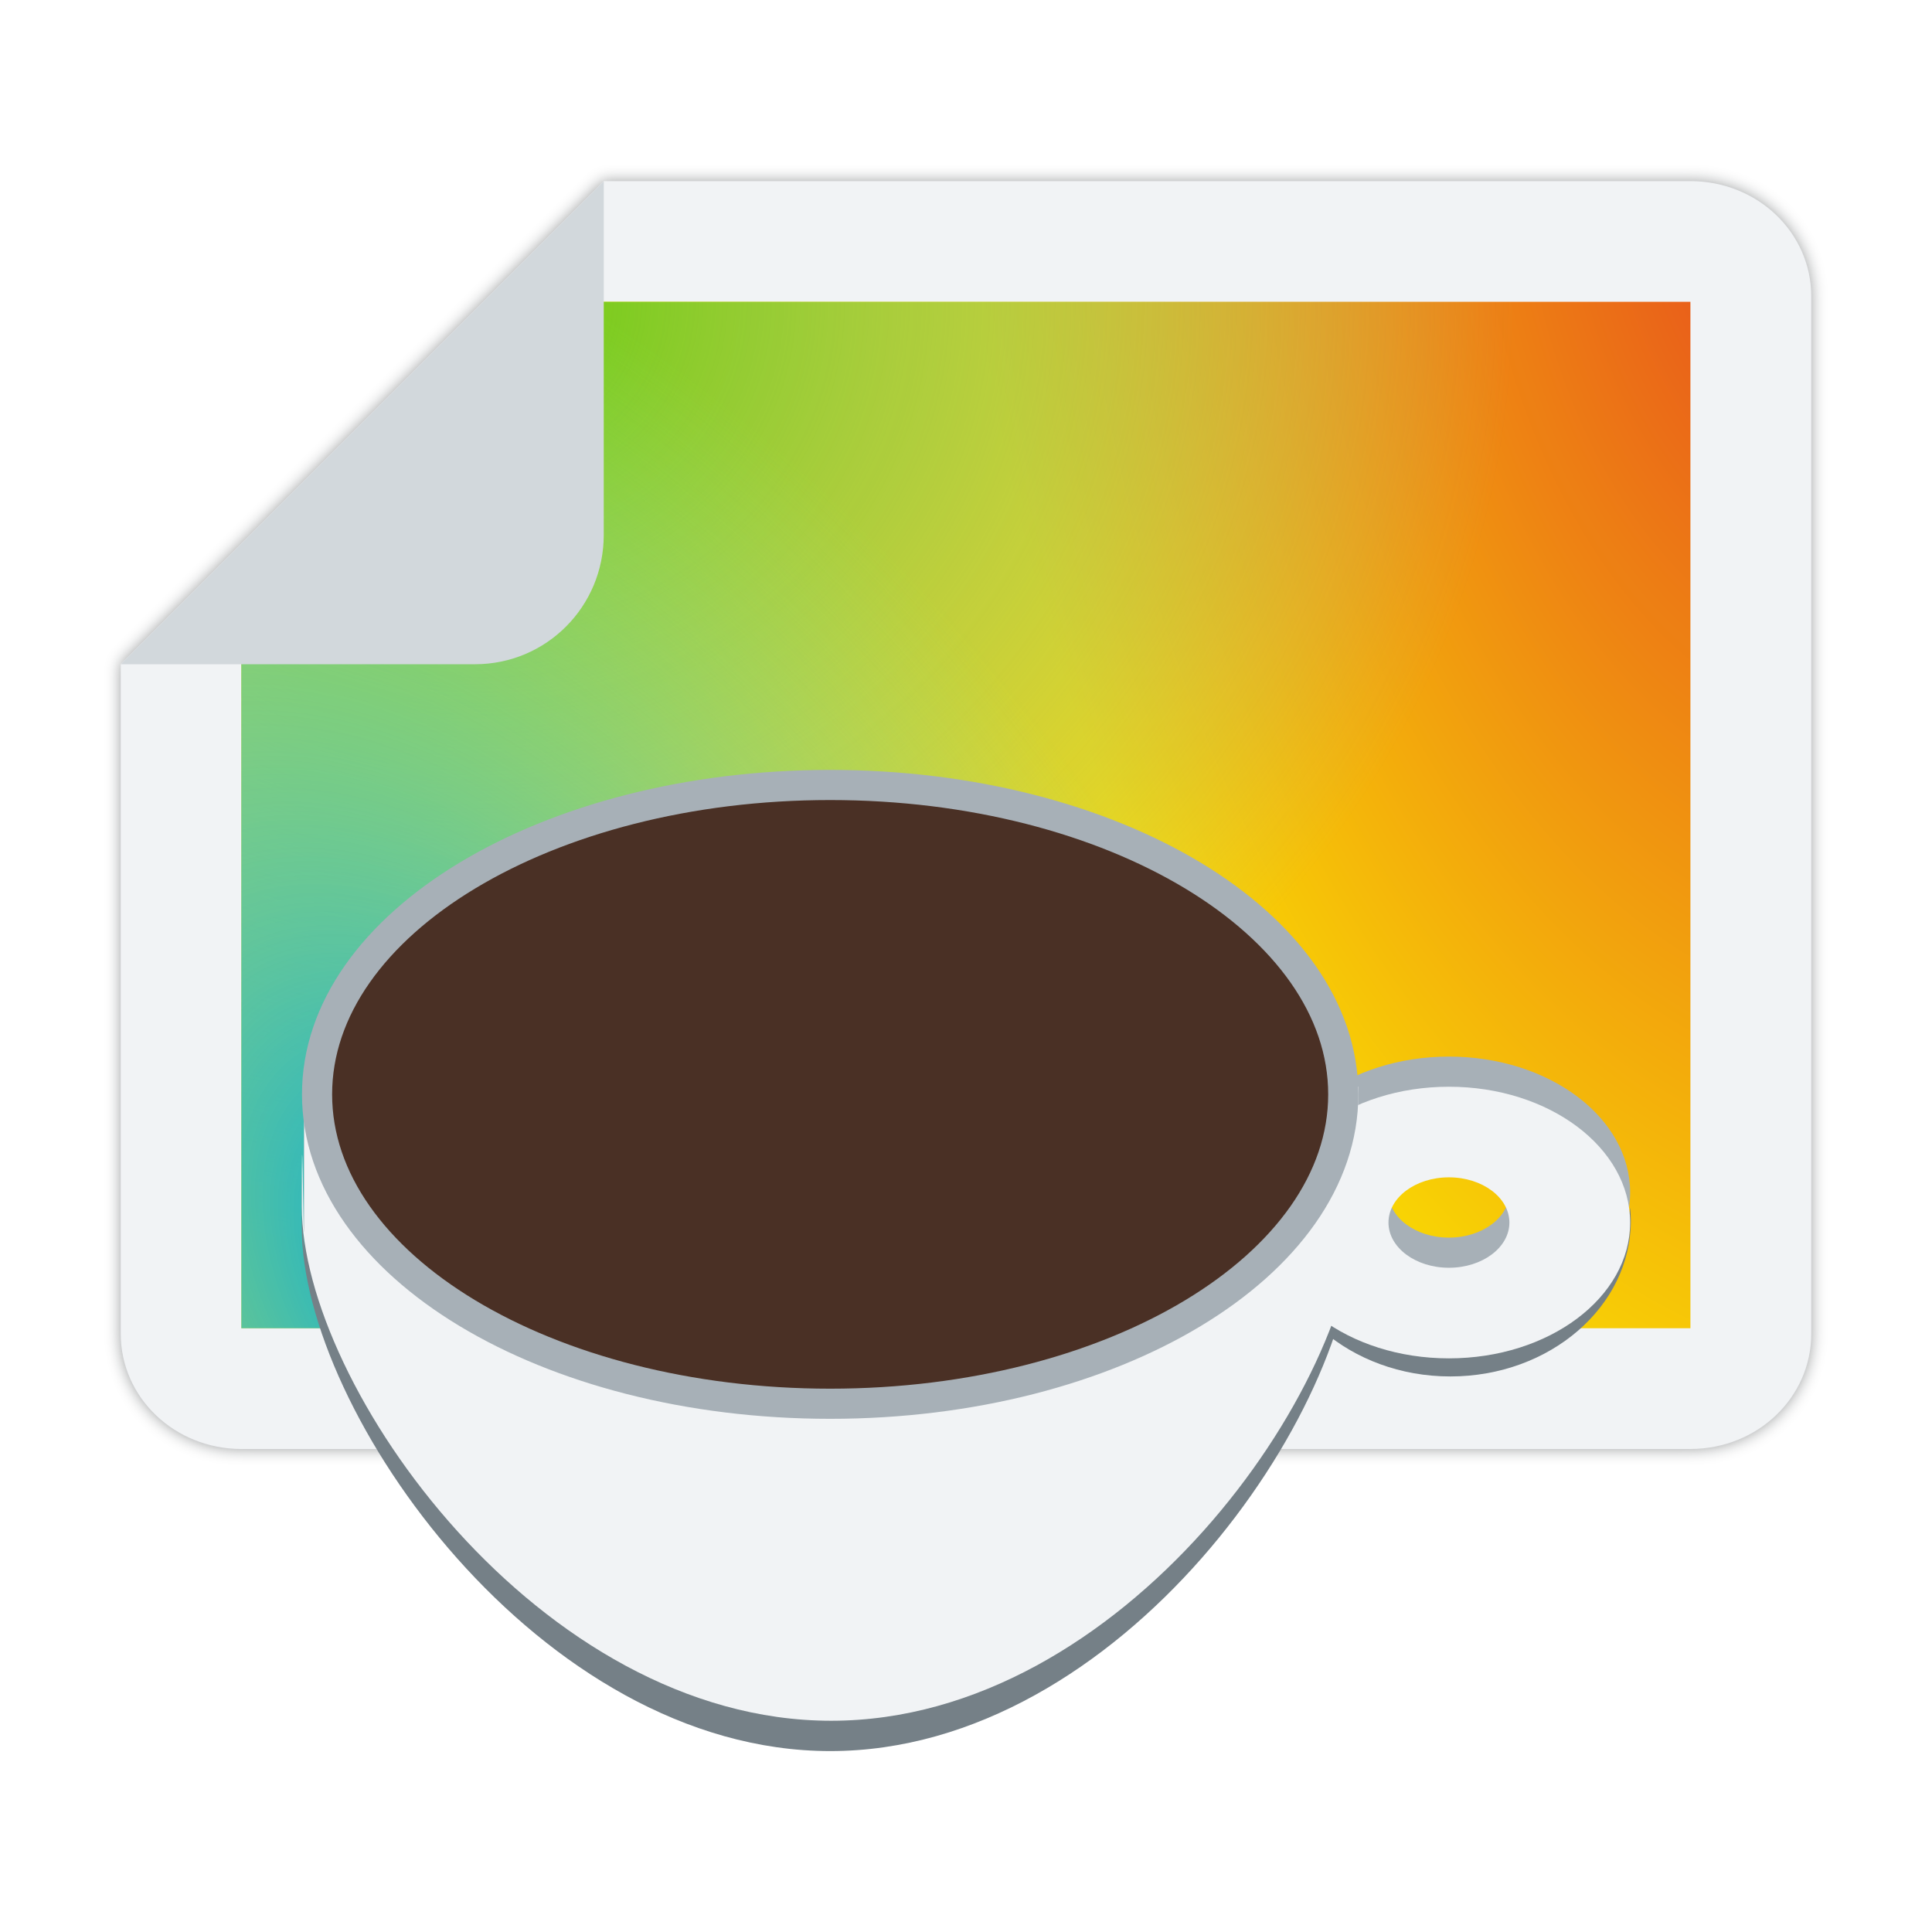
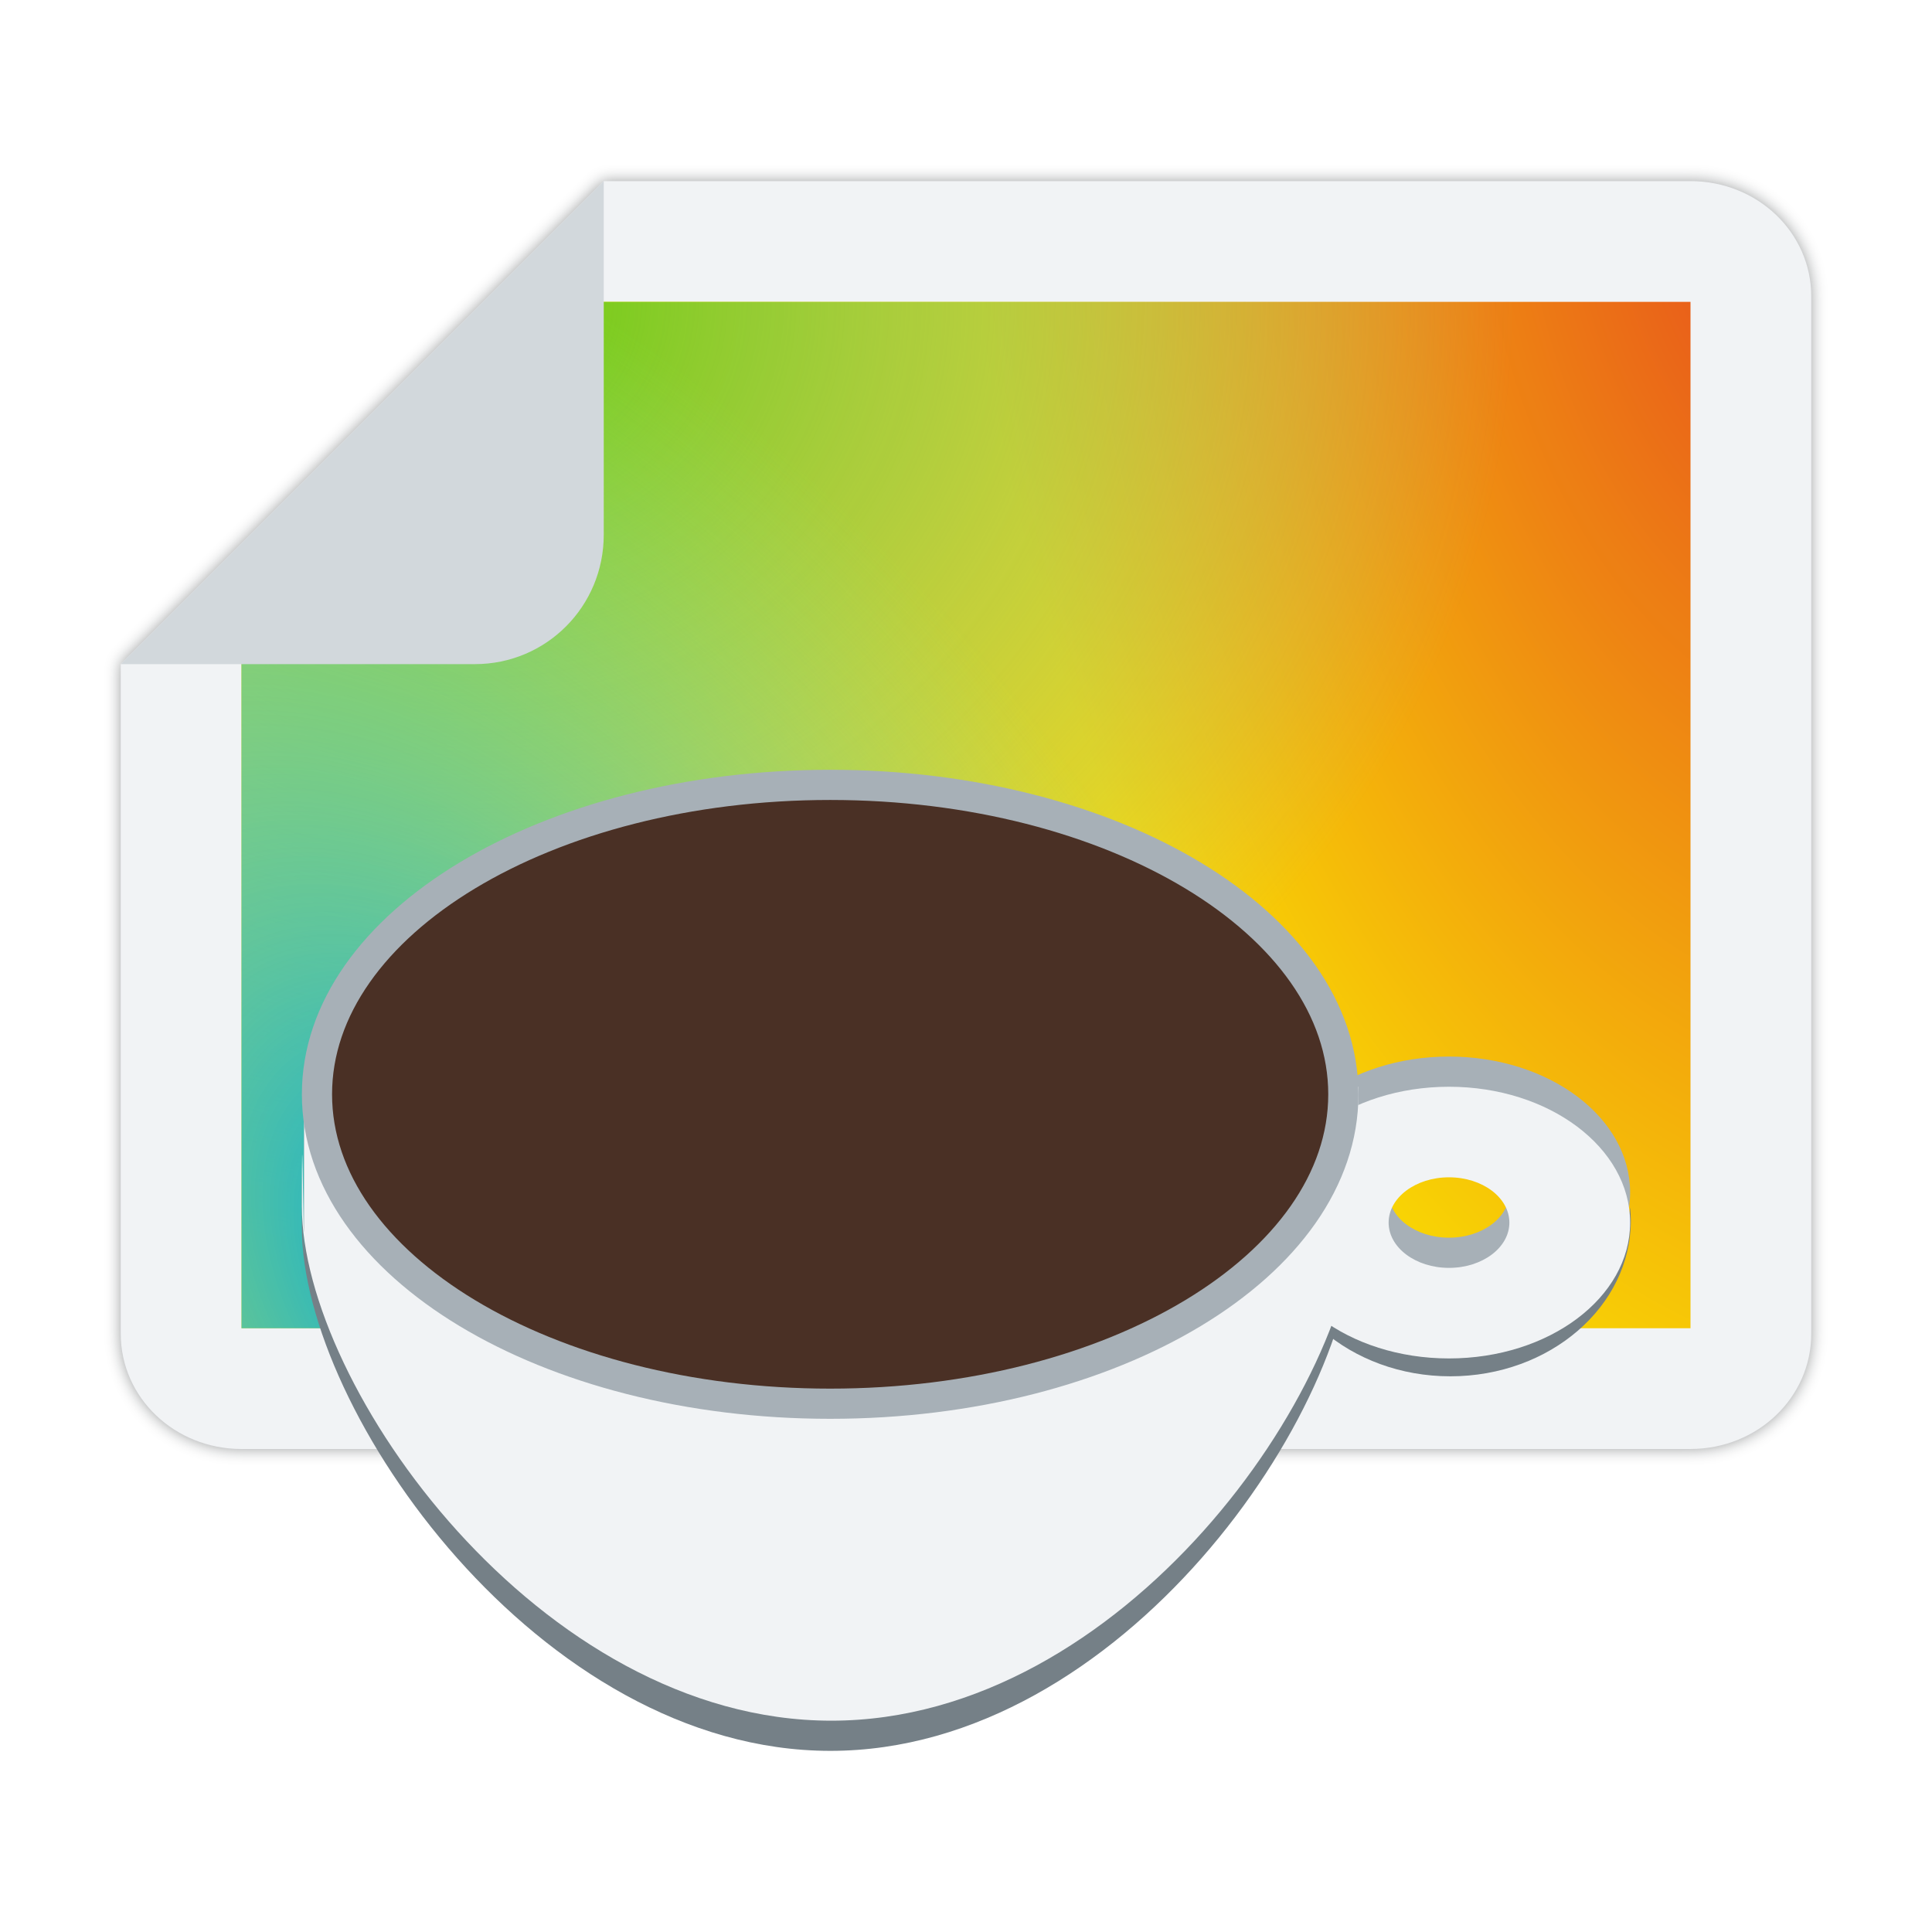
- <svg xmlns="http://www.w3.org/2000/svg" xmlns:ns1="http://www.openswatchbook.org/uri/2009/osb" xmlns:xlink="http://www.w3.org/1999/xlink" viewBox="0 0 128 128" style="display:inline;enable-background:new" version="1.0" id="svg11300" height="128" width="128">
+ <svg xmlns="http://www.w3.org/2000/svg" xmlns:xlink="http://www.w3.org/1999/xlink" viewBox="0 0 128 128" style="display:inline;enable-background:new" version="1.0" id="svg11300" height="128" width="128">
  <defs id="defs3">
-     <linearGradient ns1:paint="gradient" id="linearGradient1020">
-       <stop id="stop1016" offset="0" style="stop-color:#ffffff;stop-opacity:1;" />
-       <stop id="stop1018" offset="1" style="stop-color:#ffffff;stop-opacity:0.094" />
-     </linearGradient>
    <linearGradient id="linearGradient1644">
      <stop style="stop-color:#6acc0a;stop-opacity:1" offset="0" id="stop1640" />
      <stop style="stop-color:#87bae1;stop-opacity:0" offset="1" id="stop1642" />
    </linearGradient>
-     <radialGradient r="192" fy="194.651" fx="527.624" cy="194.651" cx="527.624" gradientTransform="matrix(0,0.02804622,0.0302954,0,173.067,202.4575)" gradientUnits="userSpaceOnUse" id="radialGradient1638" xlink:href="#linearGradient1644" />
-     <radialGradient r="192" fy="275.93" fx="352.98" cy="275.93" cx="352.98" gradientTransform="matrix(-0.01969238,-0.03221334,-0.02083662,0.0113617,191.4942,231.0588)" gradientUnits="userSpaceOnUse" id="radialGradient1388" xlink:href="#linearGradient1352-1" />
+     <radialGradient r="192" fy="194.651" fx="527.624" cy="194.651" cx="527.624" gradientTransform="matrix(0,0.3294479,0.3558681,0,-37.26999,-153.8245)" gradientUnits="userSpaceOnUse" id="radialGradient1638" xlink:href="#linearGradient1644" />
+     <radialGradient r="192" fy="275.93" fx="352.98" cy="275.93" cx="352.98" gradientTransform="matrix(-0.2313186,-0.3783974,-0.2447596,0.1334614,179.1875,182.1436)" gradientUnits="userSpaceOnUse" id="radialGradient1388" xlink:href="#linearGradient1352-1" />
    <linearGradient id="linearGradient1352-1">
      <stop id="stop1348-2" offset="0" style="stop-color:#00aade;stop-opacity:1" />
      <stop id="stop1350-7" offset="1" style="stop-color:#8ff0a4;stop-opacity:0.004" />
    </linearGradient>
-     <radialGradient r="160" fy="148.63" fx="105.224" cy="148.63" cx="105.224" gradientTransform="matrix(0.01808004,0.04198591,0.02410589,-0.02340965,180.9702,215.6736)" gradientUnits="userSpaceOnUse" id="radialGradient1370" xlink:href="#linearGradient1634-0" />
+     <radialGradient r="160" fy="148.63" fx="105.224" cy="148.63" cx="105.224" gradientTransform="matrix(0.2123791,0.4931919,0.2831624,-0.2749839,55.56614,1.419621)" gradientUnits="userSpaceOnUse" id="radialGradient1370" xlink:href="#linearGradient1634-0" />
    <linearGradient id="linearGradient1634-0">
      <stop style="stop-color:#e6461d;stop-opacity:1" offset="0" id="stop1630-9" />
      <stop style="stop-color:#f9da02;stop-opacity:1" offset="1" id="stop1632-3" />
    </linearGradient>
    <filter height="1.028" y="-0.014" width="1.021" x="-0.01" id="filter999" style="color-interpolation-filters:sRGB">
      <feGaussianBlur id="feGaussianBlur1001" stdDeviation="0.49" />
    </filter>
-     <radialGradient r="160" fy="148.63" fx="105.224" cy="148.63" cx="105.224" gradientTransform="matrix(0.01808004,0.04198591,0.02410589,-0.02340965,180.9702,215.6736)" gradientUnits="userSpaceOnUse" id="radialGradient1370-3" xlink:href="#linearGradient1634-0" />
-     <radialGradient r="192" fy="194.651" fx="527.624" cy="194.651" cx="527.624" gradientTransform="matrix(0,0.02804622,0.0302954,0,173.067,202.4575)" gradientUnits="userSpaceOnUse" id="radialGradient1638-5" xlink:href="#linearGradient1644" />
-     <radialGradient r="192" fy="275.93" fx="352.98" cy="275.93" cx="352.98" gradientTransform="matrix(-0.01969238,-0.03221334,-0.02083662,0.0113617,191.4942,231.0588)" gradientUnits="userSpaceOnUse" id="radialGradient1388-6" xlink:href="#linearGradient1352-1" />
-     <linearGradient y2="-195.679" x2="569.784" y1="-224.304" x1="569.784" gradientUnits="userSpaceOnUse" id="linearGradient1657" xlink:href="#linearGradient1580" gradientTransform="matrix(-0.08513097,0,0,-0.08513097,240.9407,199.6393)" />
-     <linearGradient id="linearGradient1580">
-       <stop id="stop1576" offset="0" style="stop-color:#d2d8dc;stop-opacity:1" />
-       <stop id="stop1578" offset="1" style="stop-color:#a7b0b7;stop-opacity:1" />
-     </linearGradient>
-     <radialGradient r="160" fy="148.63" fx="105.224" cy="148.63" cx="105.224" gradientTransform="matrix(0.01808004,0.04198591,0.02410589,-0.02340965,180.9702,215.6736)" gradientUnits="userSpaceOnUse" id="radialGradient1370-3-0" xlink:href="#linearGradient1634-0" />
-     <radialGradient r="192" fy="194.651" fx="527.624" cy="194.651" cx="527.624" gradientTransform="matrix(0,0.02804622,0.0302954,0,173.067,202.4575)" gradientUnits="userSpaceOnUse" id="radialGradient1638-5-6" xlink:href="#linearGradient1644" />
-     <radialGradient r="192" fy="275.93" fx="352.98" cy="275.93" cx="352.98" gradientTransform="matrix(-0.01969238,-0.03221334,-0.02083662,0.0113617,191.4942,231.0588)" gradientUnits="userSpaceOnUse" id="radialGradient1388-6-7" xlink:href="#linearGradient1352-1" />
-     <linearGradient y2="-195.679" x2="569.784" y1="-224.304" x1="569.784" gradientTransform="matrix(-0.02959189,0,0,-0.02959189,208.088,215.1145)" gradientUnits="userSpaceOnUse" id="linearGradient2277" xlink:href="#linearGradient1580-5" />
-     <linearGradient id="linearGradient1580-5">
-       <stop id="stop1576-3" offset="0" style="stop-color:#d2d8dc;stop-opacity:1" />
-       <stop id="stop1578-5" offset="1" style="stop-color:#bcc5ca;stop-opacity:1" />
-     </linearGradient>
  </defs>
  <path style="display:inline;opacity:0.4;vector-effect:none;fill:#070c0f;fill-opacity:1;stroke:none;stroke-width:0.122;stroke-linecap:butt;stroke-linejoin:miter;stroke-miterlimit:4;stroke-dasharray:none;stroke-dashoffset:0;stroke-opacity:1;marker:none;marker-start:none;marker-mid:none;marker-end:none;paint-order:normal;enable-background:new;filter:url(#filter999)" d="M 112,96 H 16 C 11.568,96 8,92.597 8,88.37 V 44 L 40,12 l 72,4.9e-5 c 4.432,3e-6 8,3.403 8,7.63 V 88.37 C 120,92.597 116.432,96 112,96 Z" id="rect1003-6" />
-   <g id="g1063" transform="translate(0,-170)" />
-   <rect y="0" x="0" height="0" width="0" id="rect1260" style="opacity:1;fill:#00aade;fill-opacity:1;stroke:none;stroke-width:1;stroke-linecap:butt;stroke-miterlimit:4;stroke-dasharray:none;stroke-opacity:1" />
-   <g transform="matrix(1.5,0,0,1.5,-28.1019,43.58944)" id="g874" />
-   <circle r="0" cy="60" cx="64" id="circle1255" style="opacity:1;vector-effect:none;fill:#f9da02;fill-opacity:1;fill-rule:nonzero;stroke:none;stroke-width:2.328;stroke-linecap:square;stroke-linejoin:round;stroke-miterlimit:4;stroke-dasharray:none;stroke-dashoffset:0;stroke-opacity:1;paint-order:normal" />
-   <path style="display:inline;opacity:1;vector-effect:none;fill:#f1f3f5;fill-opacity:1;stroke:none;stroke-width:0.122;stroke-linecap:butt;stroke-linejoin:miter;stroke-miterlimit:4;stroke-dasharray:none;stroke-dashoffset:0;stroke-opacity:1;marker:none;marker-start:none;marker-mid:none;marker-end:none;paint-order:normal;enable-background:new" d="M 112,96 H 16 C 11.568,96 8,92.597 8,88.37 V 44 l 32,-32 72,4.9e-5 c 4.432,3e-6 8,3.403 8,7.63 v 68.739 c 0,4.227 -3.568,7.63 -8,7.63 z" id="rect1003" />
-   <g id="g3436" style="display:inline;enable-background:new" transform="matrix(11.74661,0,0,11.74661,-2070.22,-2532.013)">
-     <path id="rect1007-6" d="m 185.774,223.044 v -5.789 h -6.3 v 1.116 c 0,0.356 -0.304,0.643 -0.681,0.643 h -1.192 v 4.03 z" style="display:inline;opacity:1;vector-effect:none;fill:url(#radialGradient1370);fill-opacity:1;stroke:none;stroke-width:0.01;stroke-linecap:butt;stroke-linejoin:miter;stroke-miterlimit:4;stroke-dasharray:none;stroke-dashoffset:0;stroke-opacity:1;marker:none;marker-start:none;marker-mid:none;marker-end:none;paint-order:normal;enable-background:new" />
-     <path id="rect1636-6" d="m 185.774,223.044 v -5.789 h -6.3 v 1.116 c 0,0.356 -0.304,0.643 -0.681,0.643 h -1.192 v 4.03 z" style="display:inline;opacity:1;vector-effect:none;fill:url(#radialGradient1638);fill-opacity:1;stroke:none;stroke-width:0.01;stroke-linecap:butt;stroke-linejoin:miter;stroke-miterlimit:4;stroke-dasharray:none;stroke-dashoffset:0;stroke-opacity:1;marker:none;marker-start:none;marker-mid:none;marker-end:none;paint-order:normal;enable-background:new" />
-     <path id="rect1338-0" d="m 185.774,223.044 v -5.789 h -6.3 v 1.116 c 0,0.356 -0.304,0.643 -0.681,0.643 h -1.192 v 4.03 z" style="display:inline;opacity:1;vector-effect:none;fill:url(#radialGradient1388);fill-opacity:1;stroke:none;stroke-width:0.01;stroke-linecap:butt;stroke-linejoin:miter;stroke-miterlimit:4;stroke-dasharray:none;stroke-dashoffset:0;stroke-opacity:1;marker:none;marker-start:none;marker-mid:none;marker-end:none;paint-order:normal;enable-background:new" />
-     <path id="rect26812-9" d="m 176.921,219.299 h 1.998 c 0.402,0 0.726,-0.325 0.726,-0.729 v -1.995 z" style="display:inline;opacity:1;vector-effect:none;fill:#d2d8dc;fill-opacity:1;stroke:none;stroke-width:0.011;stroke-linecap:butt;stroke-linejoin:round;stroke-miterlimit:4;stroke-dasharray:none;stroke-dashoffset:0;stroke-opacity:1;enable-background:new" />
-     <rect transform="rotate(90)" style="color:#bebebe;display:inline;overflow:visible;visibility:visible;fill:none;stroke:none;stroke-width:1;marker:none" id="rect10522" width="16" height="16" x="217" y="-157" />
-     <rect y="-157" x="217" height="16" width="16" id="rect3747-3" style="color:#bebebe;display:inline;overflow:visible;visibility:visible;fill:none;stroke:none;stroke-width:1;marker:none" transform="rotate(90)" />
-     <path id="path895-5-3" d="m 183.406,222.361 c -0.003,0.025 -0.004,0.05 -0.004,0.075 0,0.486 0.456,0.88 1.018,0.88 0.562,0 1.018,-0.394 1.018,-0.88 -2.6e-4,-0.024 -0.002,-0.048 -0.004,-0.072 -0.045,0.455 -0.485,0.805 -1.014,0.805 -0.53,-3.2e-4 -0.971,-0.352 -1.014,-0.808 z" style="display:inline;opacity:1;fill:#758087;fill-opacity:1;stroke:none;stroke-width:0.165;stroke-linecap:butt;stroke-linejoin:miter;stroke-miterlimit:4;stroke-dasharray:none;stroke-dashoffset:0;stroke-opacity:1;paint-order:normal;enable-background:new" />
-     <path id="path895-5" d="m 184.412,221.512 a 1.022,0.766 0 0 0 -1.022,0.766 1.022,0.766 0 0 0 1.022,0.766 1.022,0.766 0 0 0 1.022,-0.766 1.022,0.766 0 0 0 -1.022,-0.766 z m 0,0.511 a 0.341,0.255 0 0 1 0.341,0.255 0.341,0.255 0 0 1 -0.341,0.255 0.341,0.255 0 0 1 -0.341,-0.255 0.341,0.255 0 0 1 0.341,-0.255 z" style="display:inline;opacity:1;fill:#a7b0b7;fill-opacity:1;stroke:none;stroke-width:0.154;stroke-linecap:butt;stroke-linejoin:miter;stroke-miterlimit:4;stroke-dasharray:none;stroke-dashoffset:0;stroke-opacity:1;paint-order:normal;enable-background:new" />
-     <path id="path1406-7-5" d="m 177.955,221.792 -0.001,0.832 v 0 c -0.003,0.032 -0.012,-0.901 -0.012,-0.145 9e-5,1.033 1.341,2.95 2.981,2.95 1.64,-5e-5 2.958,-1.917 2.958,-2.95 0.015,0.824 -0.001,0.032 -0.008,0 h 0.008 l 0.009,-0.686 z" style="display:inline;opacity:1;fill:#758087;fill-opacity:1;stroke:none;stroke-width:0.231;stroke-linecap:round;stroke-linejoin:miter;stroke-miterlimit:4;stroke-dasharray:none;stroke-dashoffset:0;stroke-opacity:1;paint-order:normal;enable-background:new" />
-     <path id="path1406-7" d="m 177.955,221.682 -0.001,0.818 v 0 c -0.003,0.032 -0.012,-0.886 -0.012,-0.143 1.1e-4,1.015 1.343,2.901 2.986,2.901 1.643,-5e-5 2.964,-1.885 2.964,-2.901 0.015,0.81 -0.001,0.031 -0.008,0 h 0.008 l 0.009,-0.675 z" style="display:inline;opacity:1;fill:#f1f3f5;fill-opacity:1;stroke:none;stroke-width:0.23;stroke-linecap:round;stroke-linejoin:miter;stroke-miterlimit:4;stroke-dasharray:none;stroke-dashoffset:0;stroke-opacity:1;paint-order:normal;enable-background:new" />
-     <path id="path895" d="m 184.412,221.682 a 1.022,0.766 0 0 0 -1.022,0.766 1.022,0.766 0 0 0 1.022,0.766 1.022,0.766 0 0 0 1.022,-0.766 1.022,0.766 0 0 0 -1.022,-0.766 z m 0,0.511 a 0.341,0.255 0 0 1 0.341,0.255 0.341,0.255 0 0 1 -0.341,0.255 0.341,0.255 0 0 1 -0.341,-0.255 0.341,0.255 0 0 1 0.341,-0.255 z" style="opacity:1;fill:#f1f3f5;fill-opacity:1;stroke:none;stroke-width:0.154;stroke-linecap:butt;stroke-linejoin:miter;stroke-miterlimit:4;stroke-dasharray:none;stroke-dashoffset:0;stroke-opacity:1;paint-order:normal" />
-     <ellipse rx="2.894" ry="1.745" cy="221.725" cx="180.922" id="path1406" style="display:inline;opacity:1;fill:#4a3025;fill-opacity:1;stroke:#a7b0b7;stroke-width:0.17;stroke-linecap:round;stroke-linejoin:miter;stroke-miterlimit:4;stroke-dasharray:none;stroke-dashoffset:0;stroke-opacity:1;paint-order:normal;enable-background:new" />
-     <g clip-path="none" transform="translate(-2.770472,2.418445)" style="opacity:0.4" id="g915" />
-     <path id="path1560" d="m 193.98,218.917 h -3.131 c -0.146,0 -0.263,-0.117 -0.263,-0.263 v -1.647 l 0.987,-0.987 h 2.408 c 0.146,0 0.263,0.117 0.263,0.263 v 2.371 c 0,0.146 -0.117,0.263 -0.263,0.263 z" style="display:inline;opacity:1;vector-effect:none;fill:#f1f3f5;fill-opacity:1;stroke:url(#linearGradient1657);stroke-width:0.085;stroke-linecap:butt;stroke-linejoin:miter;stroke-miterlimit:4;stroke-dasharray:none;stroke-dashoffset:0;stroke-opacity:1;marker:none;marker-start:none;marker-mid:none;marker-end:none;paint-order:normal;enable-background:new" />
-     <g transform="matrix(0.3750007,0,0,0.3970597,124.2829,130.0569)" id="g889" style="display:inline;enable-background:new">
-       <path style="display:inline;opacity:1;vector-effect:none;fill:url(#radialGradient1370-3);fill-opacity:1;stroke:none;stroke-width:0.01;stroke-linecap:butt;stroke-linejoin:miter;stroke-miterlimit:4;stroke-dasharray:none;stroke-dashoffset:0;stroke-opacity:1;marker:none;marker-start:none;marker-mid:none;marker-end:none;paint-order:normal;enable-background:new" d="m 185.774,223.044 v -5.789 l -6.583,2e-5 v 1.116 c 0,0.356 -0.02,0.385 -0.397,0.385 h -1.192 v 4.288 z" id="rect1007-6-1" />
-       <path style="display:inline;opacity:1;vector-effect:none;fill:url(#radialGradient1638-5);fill-opacity:1;stroke:none;stroke-width:0.01;stroke-linecap:butt;stroke-linejoin:miter;stroke-miterlimit:4;stroke-dasharray:none;stroke-dashoffset:0;stroke-opacity:1;marker:none;marker-start:none;marker-mid:none;marker-end:none;paint-order:normal;enable-background:new" d="m 185.774,223.044 v -5.789 l -6.583,2e-5 v 1.116 c 0,0.356 -0.02,0.385 -0.397,0.385 h -1.192 v 4.288 z" id="rect1636-6-2" />
-       <path style="display:inline;opacity:1;vector-effect:none;fill:url(#radialGradient1388-6);fill-opacity:1;stroke:none;stroke-width:0.01;stroke-linecap:butt;stroke-linejoin:miter;stroke-miterlimit:4;stroke-dasharray:none;stroke-dashoffset:0;stroke-opacity:1;marker:none;marker-start:none;marker-mid:none;marker-end:none;paint-order:normal;enable-background:new" d="m 185.774,223.044 v -5.789 l -6.583,2e-5 v 1.116 c 0,0.356 -0.02,0.385 -0.397,0.385 h -1.192 v 4.288 z" id="rect1338-0-7" />
-     </g>
-     <path style="display:inline;opacity:1;vector-effect:none;fill:#d2d8dc;fill-opacity:1;stroke:none;stroke-width:0.043;stroke-linecap:butt;stroke-linejoin:round;stroke-miterlimit:4;stroke-dasharray:none;stroke-dashoffset:0;stroke-opacity:1;enable-background:new" d="m 190.628,217.001 h 0.681 c 0.137,0 0.256,-0.123 0.256,-0.26 v -0.677 z" id="path1562" />
-     <path id="path1406-7-5-0" d="m 191.059,218.032 -3.7e-4,0.309 v 0 c -0.001,0.012 -0.004,-0.335 -0.004,-0.054 4e-5,0.384 0.499,1.097 1.109,1.097 0.61,-2e-5 1.1,-0.713 1.1,-1.097 0.006,0.306 -3.9e-4,0.012 -0.003,0 h 0.003 l 0.003,-0.255 z" style="display:inline;opacity:1;fill:#a7b0b7;fill-opacity:1;stroke:none;stroke-width:0.086;stroke-linecap:round;stroke-linejoin:miter;stroke-miterlimit:4;stroke-dasharray:none;stroke-dashoffset:0;stroke-opacity:1;paint-order:normal;enable-background:new" />
-     <path id="path895-9" d="m 193.461,217.992 a 0.38,0.285 0 0 0 -0.38,0.285 0.38,0.285 0 0 0 0.38,0.285 0.38,0.285 0 0 0 0.38,-0.285 0.38,0.285 0 0 0 -0.38,-0.285 z m 0,0.19 a 0.127,0.095 0 0 1 0.127,0.095 0.127,0.095 0 0 1 -0.127,0.095 0.127,0.095 0 0 1 -0.127,-0.095 0.127,0.095 0 0 1 0.127,-0.095 z" style="display:inline;opacity:1;fill:#f1f3f5;fill-opacity:1;stroke:#a7b0b7;stroke-width:0.085;stroke-linecap:butt;stroke-linejoin:miter;stroke-miterlimit:4;stroke-dasharray:none;stroke-dashoffset:0;stroke-opacity:1;paint-order:normal;enable-background:new" />
-     <path id="path1406-7-3" d="m 191.059,217.992 -3.7e-4,0.304 v 0 c -0.001,0.012 -0.004,-0.33 -0.004,-0.053 4e-5,0.378 0.5,1.079 1.111,1.079 0.611,-2e-5 1.102,-0.701 1.102,-1.079 0.006,0.301 -3.7e-4,0.012 -0.003,0 h 0.003 l 0.003,-0.251 z" style="display:inline;opacity:1;fill:#f1f3f5;fill-opacity:1;stroke:none;stroke-width:0.085;stroke-linecap:round;stroke-linejoin:miter;stroke-miterlimit:4;stroke-dasharray:none;stroke-dashoffset:0;stroke-opacity:1;paint-order:normal;enable-background:new" />
-     <ellipse rx="1.077" ry="0.649" cy="218.007" cx="192.162" id="path1406-6" style="display:inline;opacity:1;fill:#4a3025;fill-opacity:1;stroke:#a7b0b7;stroke-width:0.063;stroke-linecap:round;stroke-linejoin:miter;stroke-miterlimit:4;stroke-dasharray:none;stroke-dashoffset:0;stroke-opacity:1;paint-order:normal;enable-background:new" />
-     <path style="display:inline;opacity:1;vector-effect:none;fill:#f6f5f4;fill-opacity:1;stroke:url(#linearGradient2277);stroke-width:0.085;stroke-linecap:butt;stroke-linejoin:miter;stroke-miterlimit:4;stroke-dasharray:none;stroke-dashoffset:0;stroke-opacity:1;marker:none;marker-start:none;marker-mid:none;marker-end:none;paint-order:normal;enable-background:new" d="m 191.77,221.833 h -1.094 c -0.051,0 -0.091,-0.041 -0.091,-0.091 v -0.587 l 0.343,-0.343 h 0.842 c 0.051,0 0.091,0.041 0.091,0.091 v 0.838 c 0,0.051 -0.041,0.091 -0.091,0.091 z" id="path2047" />
-     <g transform="matrix(0.1249999,0,0,0.1323537,168.5119,192.185)" id="g889-0" style="display:inline;enable-background:new">
-       <path style="display:inline;opacity:1;vector-effect:none;fill:url(#radialGradient1370-3-0);fill-opacity:1;stroke:none;stroke-width:0.01;stroke-linecap:butt;stroke-linejoin:miter;stroke-miterlimit:4;stroke-dasharray:none;stroke-dashoffset:0;stroke-opacity:1;marker:none;marker-start:none;marker-mid:none;marker-end:none;paint-order:normal;enable-background:new" d="m 185.774,223.044 v -5.789 l -6.583,2e-5 v 1.116 c 0,0.356 -0.02,0.385 -0.397,0.385 h -1.192 v 4.288 z" id="rect1007-6-1-2" />
-       <path style="display:inline;opacity:1;vector-effect:none;fill:url(#radialGradient1638-5-6);fill-opacity:1;stroke:none;stroke-width:0.01;stroke-linecap:butt;stroke-linejoin:miter;stroke-miterlimit:4;stroke-dasharray:none;stroke-dashoffset:0;stroke-opacity:1;marker:none;marker-start:none;marker-mid:none;marker-end:none;paint-order:normal;enable-background:new" d="m 185.774,223.044 v -5.789 l -6.583,2e-5 v 1.116 c 0,0.356 -0.02,0.385 -0.397,0.385 h -1.192 v 4.288 z" id="rect1636-6-2-3" />
-       <path style="display:inline;opacity:1;vector-effect:none;fill:url(#radialGradient1388-6-7);fill-opacity:1;stroke:none;stroke-width:0.01;stroke-linecap:butt;stroke-linejoin:miter;stroke-miterlimit:4;stroke-dasharray:none;stroke-dashoffset:0;stroke-opacity:1;marker:none;marker-start:none;marker-mid:none;marker-end:none;paint-order:normal;enable-background:new" d="m 185.774,223.044 v -5.789 l -6.583,2e-5 v 1.116 c 0,0.356 -0.02,0.385 -0.397,0.385 h -1.192 v 4.288 z" id="rect1338-0-7-7" />
-     </g>
-     <path id="path1406-7-5-0-5" d="m 190.714,221.554 -1.4e-4,0.113 v 0 c -3.6e-4,0.004 -0.001,-0.122 -0.001,-0.02 1e-5,0.14 0.182,0.399 0.404,0.399 0.222,-1e-5 0.4,-0.26 0.4,-0.399 0.002,0.112 -1.4e-4,0.004 -0.001,0 h 0.001 l 0.001,-0.093 z" style="display:inline;opacity:1;fill:#a7b0b7;fill-opacity:1;stroke:none;stroke-width:0.031;stroke-linecap:round;stroke-linejoin:miter;stroke-miterlimit:4;stroke-dasharray:none;stroke-dashoffset:0;stroke-opacity:1;paint-order:normal;enable-background:new" />
-     <circle r="0.128" cy="221.621" cx="191.563" id="path993" style="display:inline;opacity:1;fill:#f1f3f5;fill-opacity:1;stroke:#a7b0b7;stroke-width:0.085;stroke-linecap:butt;stroke-linejoin:miter;stroke-miterlimit:4;stroke-dasharray:none;stroke-dashoffset:0;stroke-opacity:1;paint-order:normal;enable-background:new" />
-     <path id="path1406-7-3-9" d="m 190.753,221.575 -1.3e-4,0.099 v 0 c -3.5e-4,0.004 -0.001,-0.107 -0.001,-0.017 1e-5,0.123 0.174,0.35 0.387,0.35 0.213,0 0.384,-0.228 0.384,-0.35 0.002,0.098 -1.2e-4,0.004 -10e-4,0 h 10e-4 l 0.001,-0.082 z" style="display:inline;opacity:1;fill:#f1f3f5;fill-opacity:1;stroke:#a7b0b7;stroke-width:0.079;stroke-linecap:round;stroke-linejoin:miter;stroke-miterlimit:4;stroke-dasharray:none;stroke-dashoffset:0;stroke-opacity:1;paint-order:normal;enable-background:new" />
-     <ellipse rx="0.387" ry="0.217" cy="221.536" cx="191.138" id="path1406-6-2" style="display:inline;opacity:1;fill:#4a3025;fill-opacity:1;stroke:#a7b0b7;stroke-width:0.078;stroke-linecap:round;stroke-linejoin:miter;stroke-miterlimit:4;stroke-dasharray:none;stroke-dashoffset:0;stroke-opacity:1;paint-order:normal;enable-background:new" />
-     <path id="path2049" d="m 190.627,221.155 h 0.217 c 0.044,0 0.079,-0.035 0.079,-0.079 v -0.22 z" style="display:inline;opacity:1;vector-effect:none;fill:#d2d8dc;fill-opacity:1;stroke:none;stroke-width:0.043;stroke-linecap:butt;stroke-linejoin:round;stroke-miterlimit:4;stroke-dasharray:none;stroke-dashoffset:0;stroke-opacity:1;enable-background:new" />
-   </g>
-   <g id="layer1" />
-   <rect y="0" x="0" height="0" width="0" id="rect1317" style="opacity:0.99;fill:#003445;fill-opacity:1;stroke:#f1f3f5;stroke-width:4;stroke-linecap:round;stroke-miterlimit:4;stroke-dasharray:none;stroke-dashoffset:0;stroke-opacity:1" />
+   <path style="display:inline;opacity:1;fill:#f1f3f5;fill-opacity:1;stroke:none;stroke-width:1;stroke-linecap:butt;stroke-linejoin:miter;stroke-miterlimit:4;stroke-dasharray:none;stroke-dashoffset:0;stroke-opacity:1;marker:none;marker-start:none;marker-mid:none;marker-end:none;paint-order:normal;enable-background:new" d="M 112,96 H 16 C 11.568,96 8,92.597 8,88.37 V 44 l 32,-32 72,4.9e-5 c 4.432,3e-6 8,3.403 8,7.63 v 68.739 c 0,4.227 -3.568,7.63 -8,7.63 z" id="rect1003" />
+   <path id="rect1007-6" d="M 112,88 V 20 H 38 v 13.104 c 0,4.186 -3.568,7.556 -8,7.556 H 16 v 47.34 z" style="display:inline;vector-effect:none;fill:url(#radialGradient1370);fill-opacity:1;stroke:none;stroke-width:0.121;stroke-linecap:butt;stroke-linejoin:miter;stroke-miterlimit:4;stroke-dasharray:none;stroke-dashoffset:0;stroke-opacity:1;marker:none;marker-start:none;marker-mid:none;marker-end:none;paint-order:normal;enable-background:new" />
+   <path id="rect1636-6" d="M 112,88 V 20 H 38 v 13.104 c 0,4.186 -3.568,7.556 -8,7.556 H 16 v 47.34 z" style="display:inline;vector-effect:none;fill:url(#radialGradient1638);fill-opacity:1;stroke:none;stroke-width:0.121;stroke-linecap:butt;stroke-linejoin:miter;stroke-miterlimit:4;stroke-dasharray:none;stroke-dashoffset:0;stroke-opacity:1;marker:none;marker-start:none;marker-mid:none;marker-end:none;paint-order:normal;enable-background:new" />
+   <path id="rect1338-0" d="M 112,88 V 20 H 38 v 13.104 c 0,4.186 -3.568,7.556 -8,7.556 H 16 v 47.34 z" style="display:inline;vector-effect:none;fill:url(#radialGradient1388);fill-opacity:1;stroke:none;stroke-width:0.121;stroke-linecap:butt;stroke-linejoin:miter;stroke-miterlimit:4;stroke-dasharray:none;stroke-dashoffset:0;stroke-opacity:1;marker:none;marker-start:none;marker-mid:none;marker-end:none;paint-order:normal;enable-background:new" />
+   <path id="rect26812-9" d="M 8,44 H 31.466 c 4.728,0 8.534,-3.822 8.534,-8.569 V 12 Z" style="display:inline;vector-effect:none;fill:#d2d8dc;fill-opacity:1;stroke:none;stroke-width:0.134;stroke-linecap:butt;stroke-linejoin:round;stroke-miterlimit:4;stroke-dasharray:none;stroke-dashoffset:0;stroke-opacity:1;enable-background:new" />
+   <path id="path895-5-3" d="m 84.177,79.97 c -0.035,0.291 -0.047,0.584 -0.047,0.876 0,5.709 5.354,10.338 11.959,10.338 6.604,0 11.958,-4.628 11.958,-10.338 -0.003,-0.282 -0.024,-0.565 -0.047,-0.846 -0.526,5.348 -5.701,9.459 -11.91,9.461 -6.222,-0.004 -11.401,-4.131 -11.91,-9.491 z" style="display:inline;fill:#758087;fill-opacity:1;stroke:none;stroke-width:1.934;stroke-linecap:butt;stroke-linejoin:miter;stroke-miterlimit:4;stroke-dasharray:none;stroke-dashoffset:0;stroke-opacity:1;paint-order:normal;enable-background:new" />
+   <path id="path895-5" d="m 96,70 a 12,9 0 0 0 -12,9 12,9 0 0 0 12,9 12,9 0 0 0 12,-9 12,9 0 0 0 -12,-9 z m 0,6 a 4,3 0 0 1 4,3 4,3 0 0 1 -4,3 4,3 0 0 1 -4,-3 4,3 0 0 1 4,-3 z" style="display:inline;fill:#a7b0b7;fill-opacity:1;stroke:none;stroke-width:1.807;stroke-linecap:butt;stroke-linejoin:miter;stroke-miterlimit:4;stroke-dasharray:none;stroke-dashoffset:0;stroke-opacity:1;paint-order:normal;enable-background:new" />
+   <path id="path1406-7-5" d="m 20.149,73.288 -0.012,9.768 v 0 c -0.035,0.376 -0.137,-10.581 -0.137,-1.706 0.001,12.13 15.751,34.648 35.016,34.649 19.265,-5.8e-4 34.747,-22.519 34.748,-34.649 0.182,9.675 -0.012,0.371 -0.094,0 h 0.094 l 0.106,-8.062 z" style="display:inline;fill:#758087;fill-opacity:1;stroke:none;stroke-width:2.718;stroke-linecap:round;stroke-linejoin:miter;stroke-miterlimit:4;stroke-dasharray:none;stroke-dashoffset:0;stroke-opacity:1;paint-order:normal;enable-background:new" />
+   <path id="path1406-7" d="m 20.149,72 -0.012,9.605 v 0 c -0.035,0.371 -0.137,-10.405 -0.137,-1.677 0.001,11.928 15.781,34.072 35.081,34.072 19.301,-5.8e-4 34.812,-22.144 34.813,-34.072 0.182,9.514 -0.012,0.365 -0.094,0 h 0.094 l 0.106,-7.928 z" style="display:inline;fill:#f1f3f5;fill-opacity:1;stroke:none;stroke-width:2.697;stroke-linecap:round;stroke-linejoin:miter;stroke-miterlimit:4;stroke-dasharray:none;stroke-dashoffset:0;stroke-opacity:1;paint-order:normal;enable-background:new" />
+   <path id="path895" d="m 96,72 a 12,9 0 0 0 -12,9 12,9 0 0 0 12,9 12,9 0 0 0 12,-9 12,9 0 0 0 -12,-9 z m 0,6 a 4,3 0 0 1 4,3 4,3 0 0 1 -4,3 4,3 0 0 1 -4,-3 4,3 0 0 1 4,-3 z" style="fill:#f1f3f5;fill-opacity:1;stroke:none;stroke-width:1.807;stroke-linecap:butt;stroke-linejoin:miter;stroke-miterlimit:4;stroke-dasharray:none;stroke-dashoffset:0;stroke-opacity:1;paint-order:normal" />
+   <ellipse rx="34" ry="20.5" cy="72.5" cx="55" id="path1406" style="display:inline;fill:#4a3025;fill-opacity:1;stroke:#a7b0b7;stroke-width:2;stroke-linecap:round;stroke-linejoin:miter;stroke-miterlimit:4;stroke-dasharray:none;stroke-dashoffset:0;stroke-opacity:1;paint-order:normal;enable-background:new" />
</svg>
